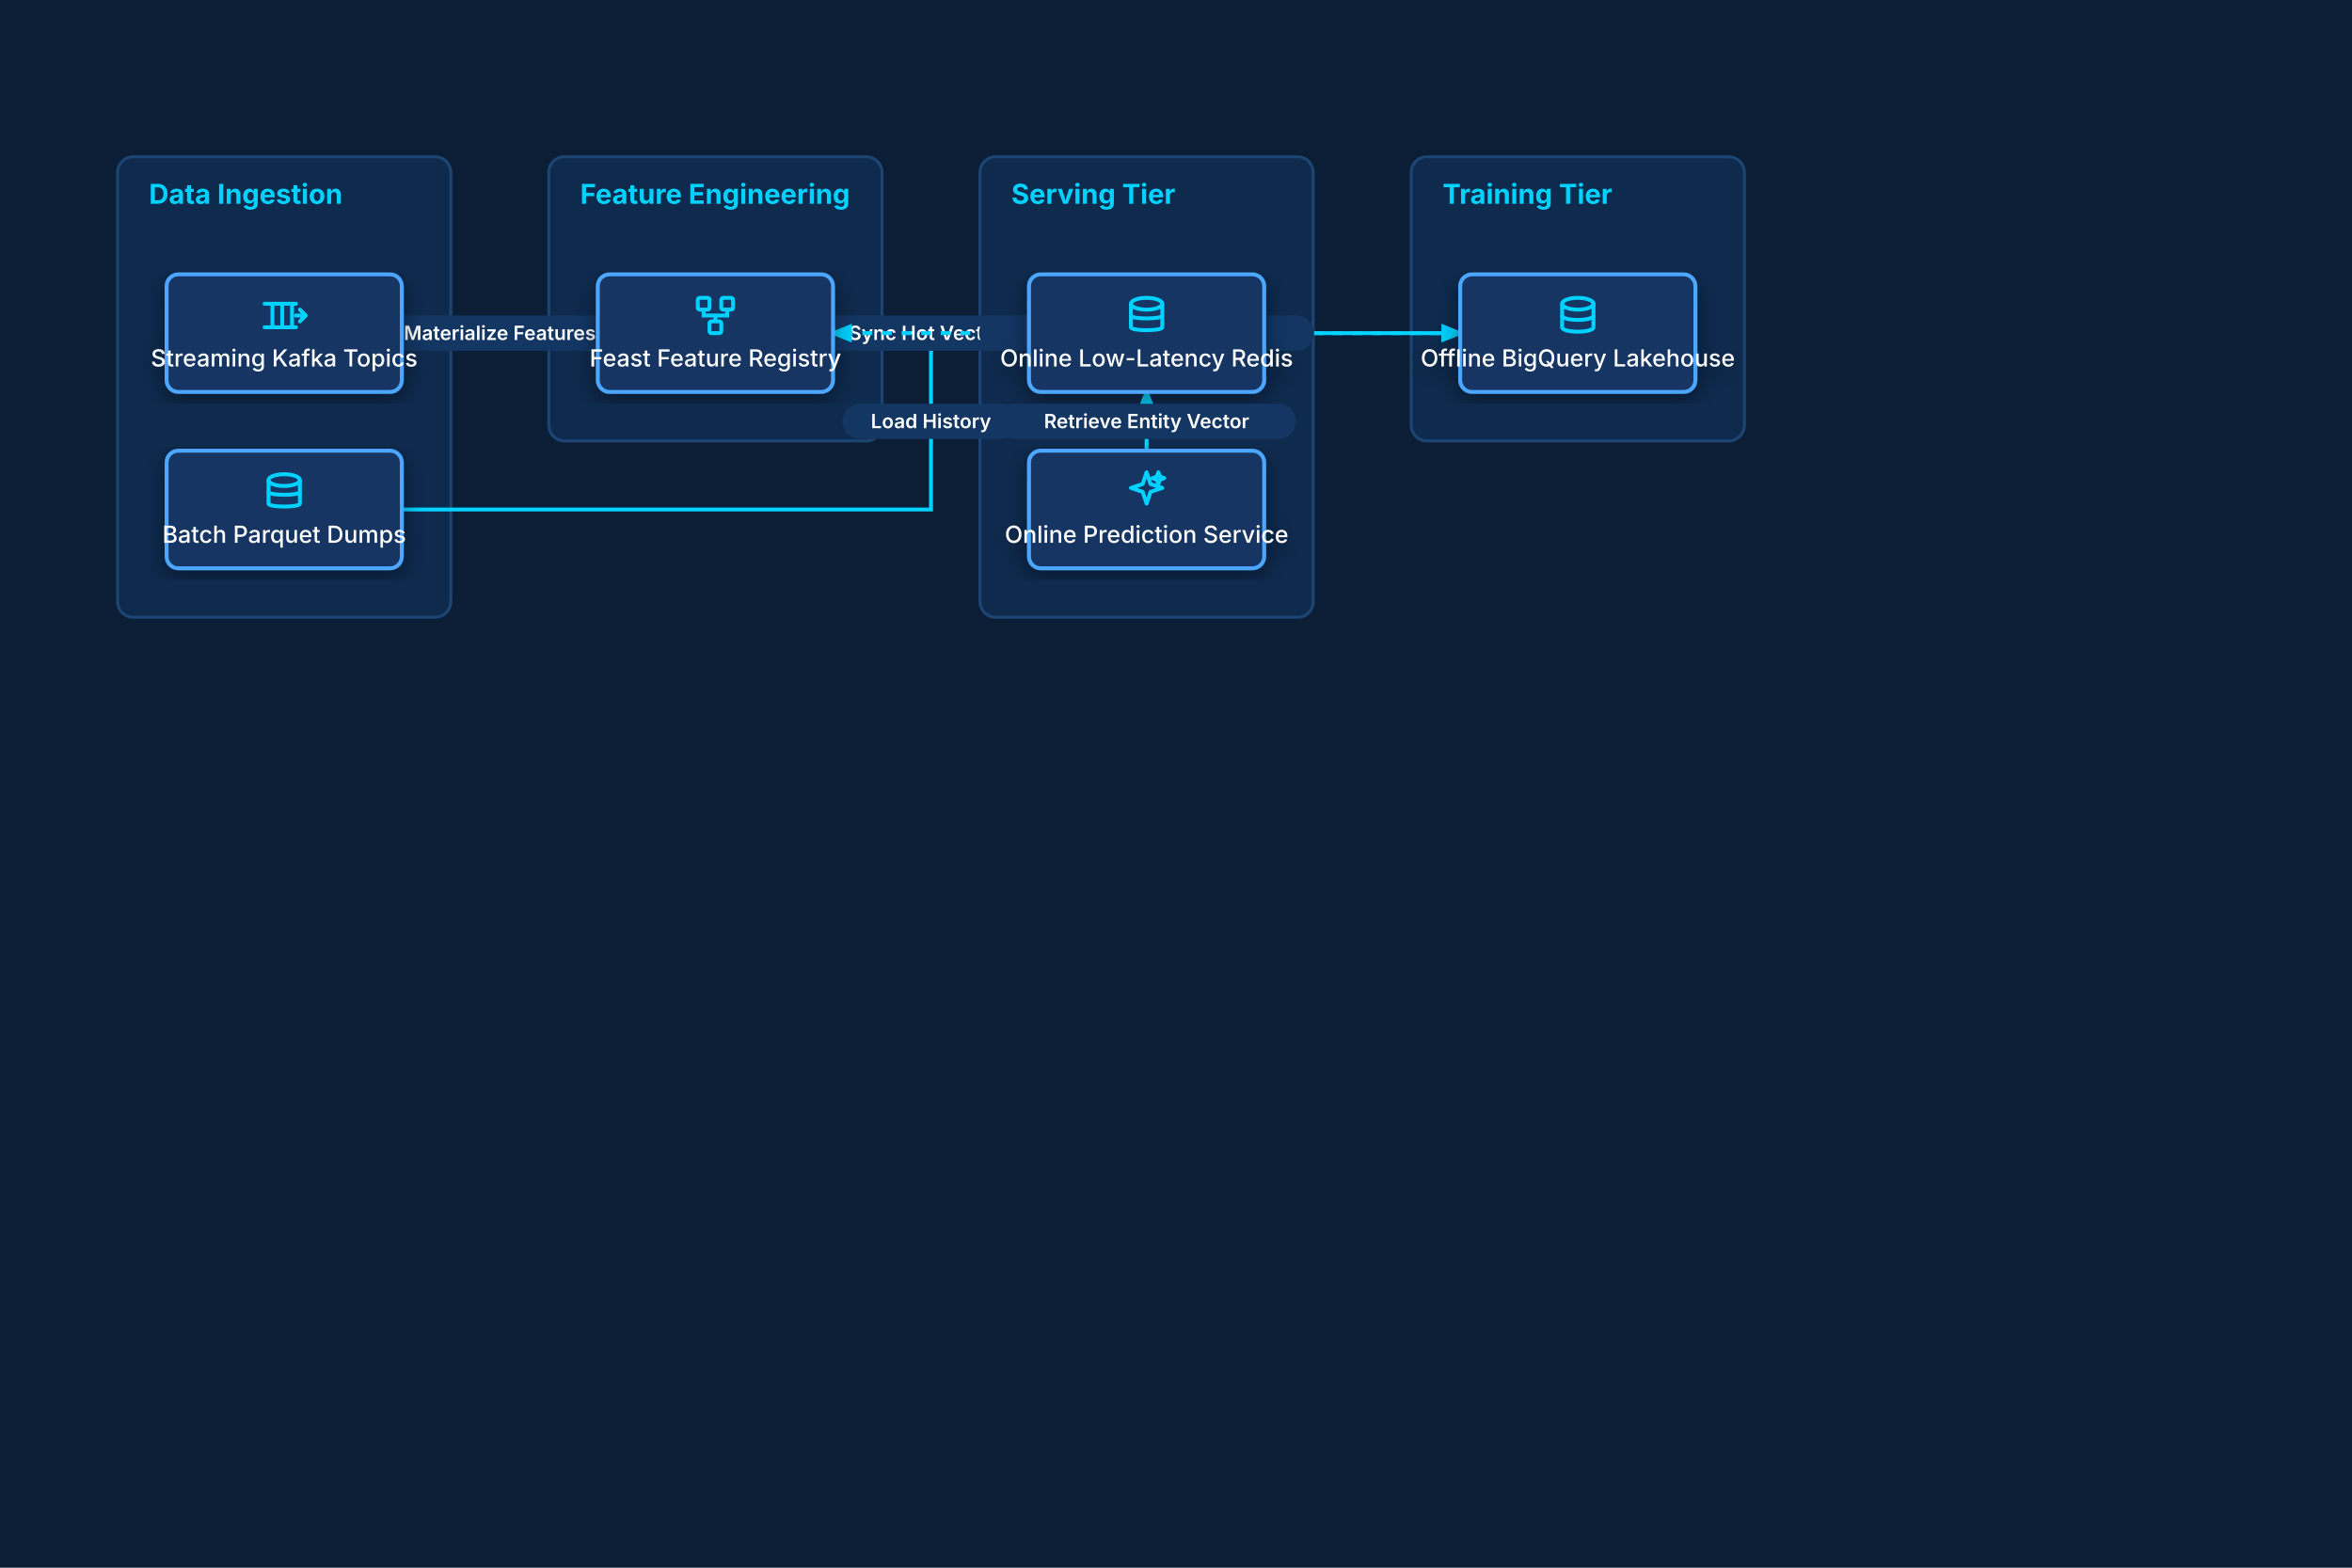
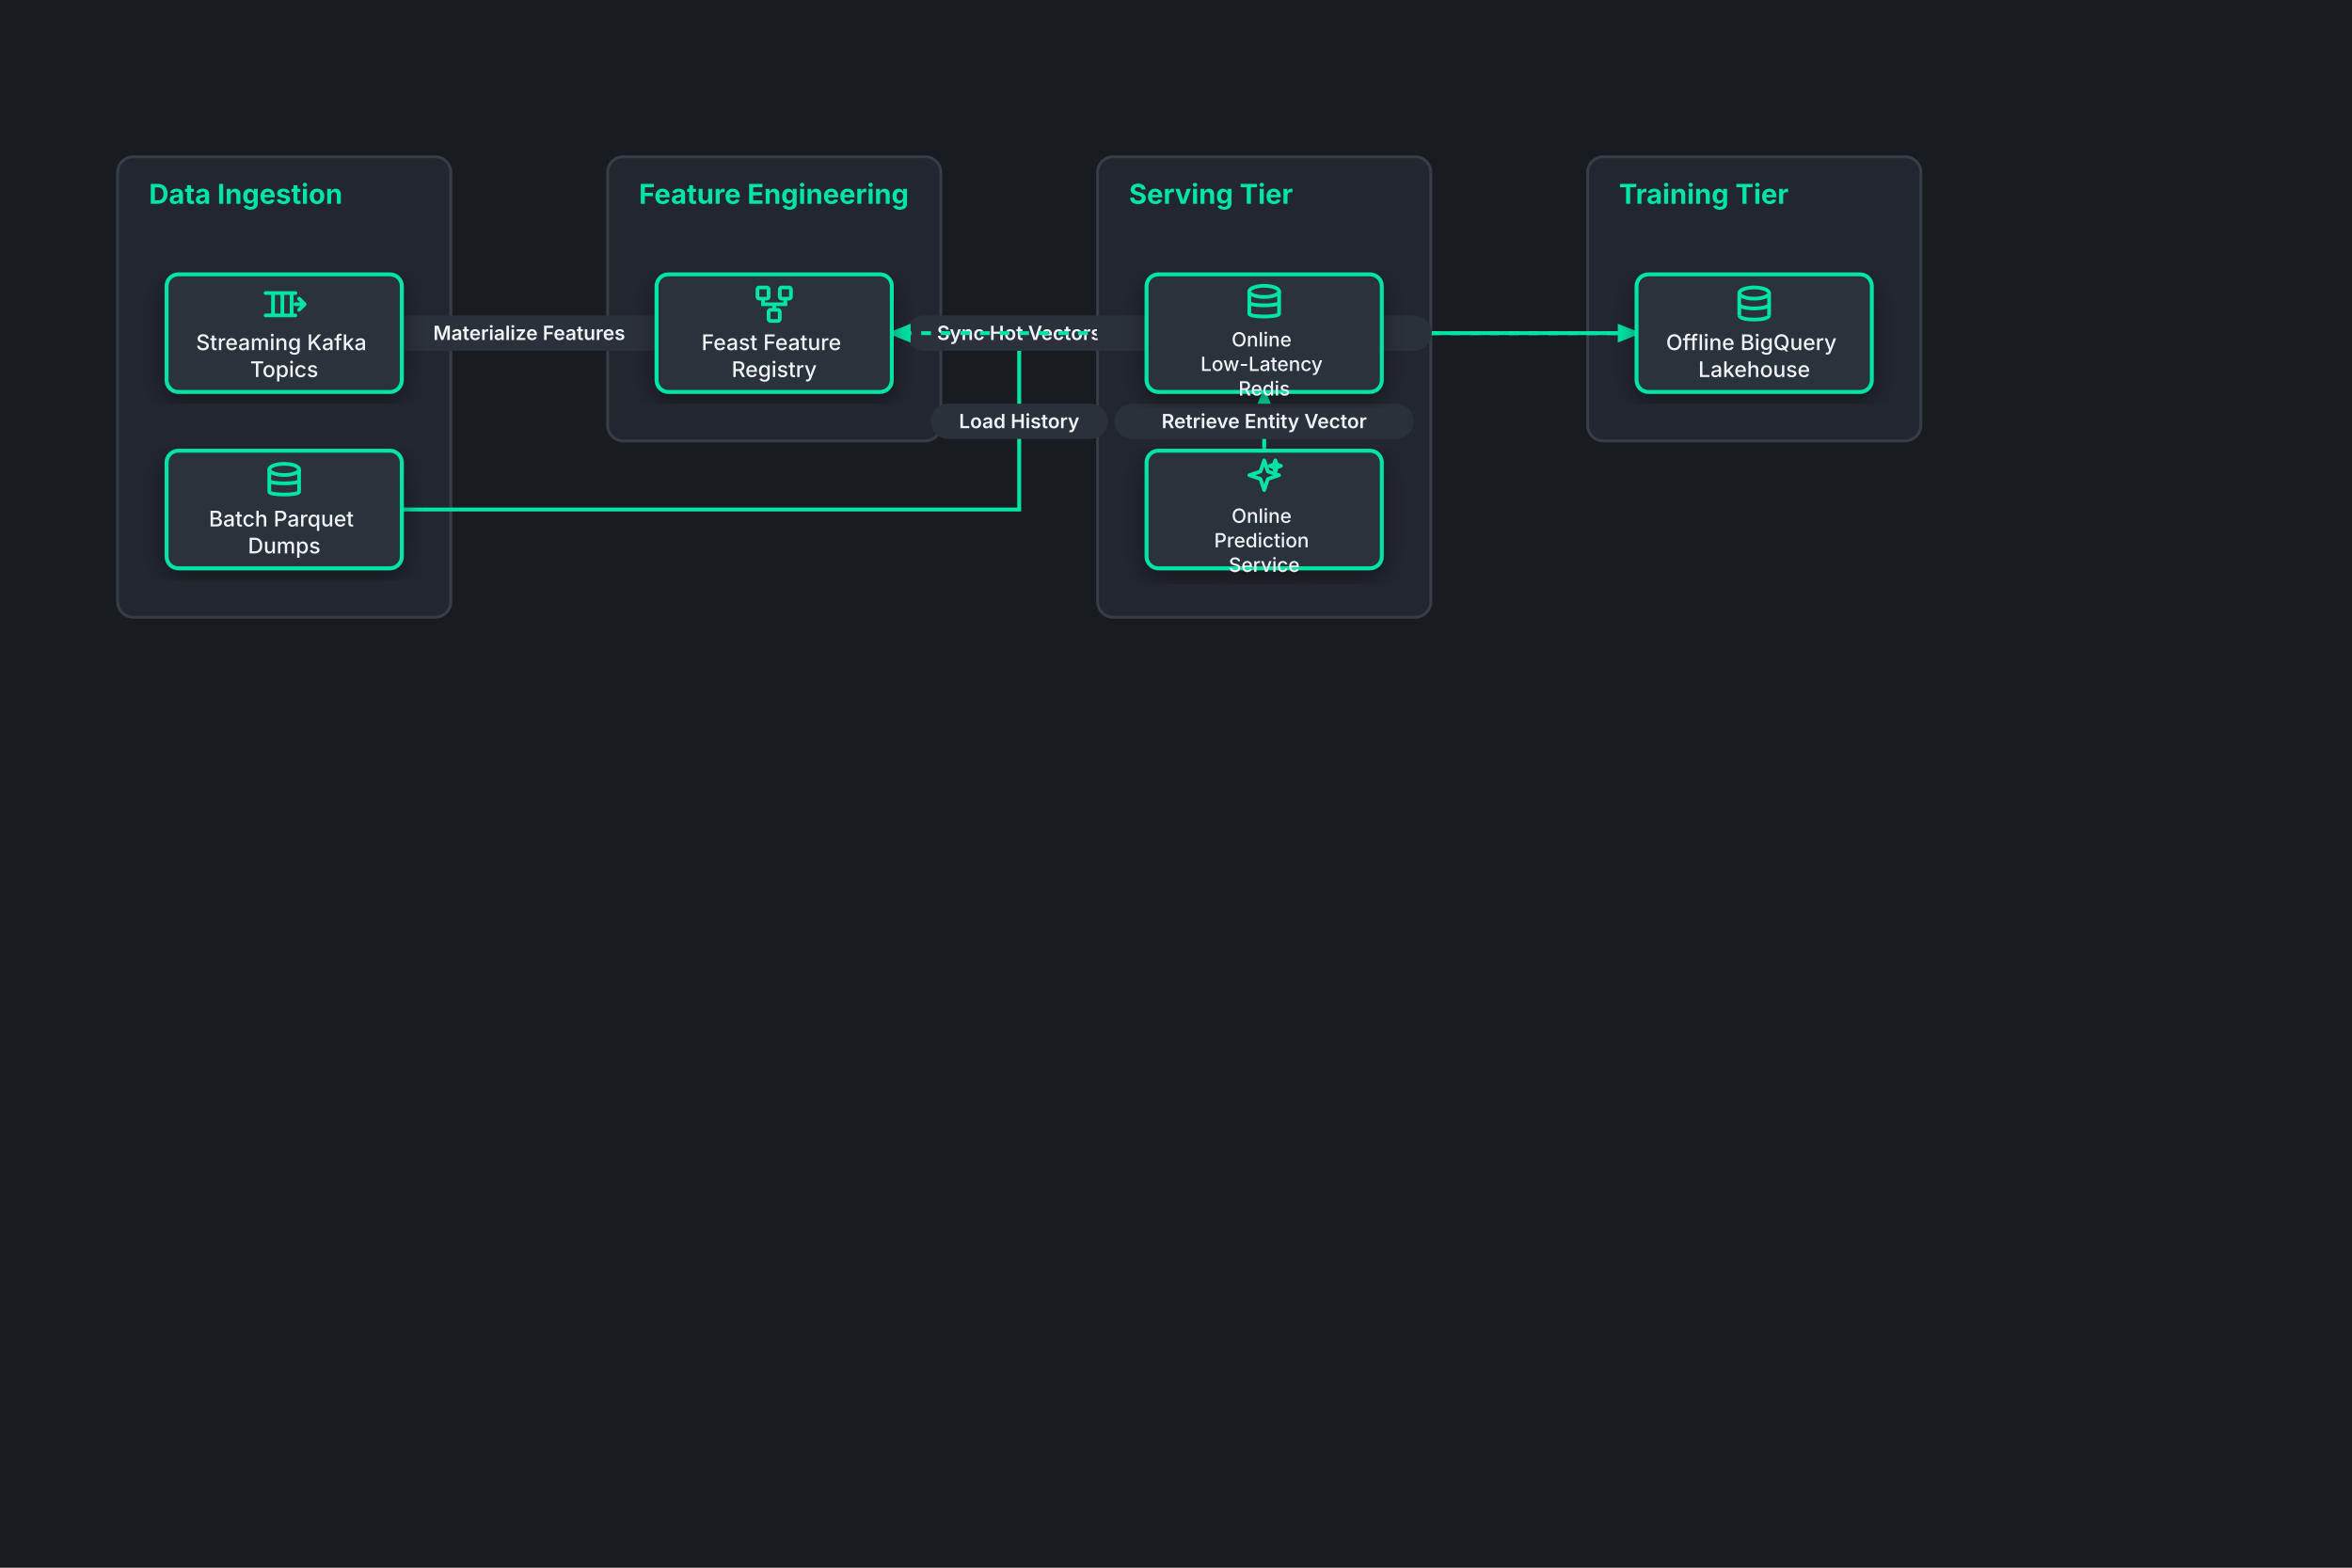
- <svg xmlns="http://www.w3.org/2000/svg" viewBox="0 0 1200.0 800.0" width="1200.0" height="800.0">
+ <svg xmlns="http://www.w3.org/2000/svg" viewBox="0 0 1200 800" width="1200" height="800">
  <defs>
    <marker id="arrow" viewBox="0 0 10 10" refX="8" refY="5" markerWidth="6" markerHeight="6" orient="auto-start-reverse">
-       <path d="M 0 1 L 10 5 L 0 9 z" fill="#00D2FF" />
+       <path d="M 0 1 L 10 5 L 0 9 z" fill="#00E5A3" />
+     </marker>
+     <marker id="arrow-tail" viewBox="0 0 10 10" refX="2" refY="5" markerWidth="6" markerHeight="6" orient="auto">
+       <path d="M 10 1 L 0 5 L 10 9 z" fill="#00E5A3" />
    </marker>
    <filter id="shadow" x="-10%" y="-10%" width="120%" height="120%">
      <feDropShadow dx="0" dy="4" stdDeviation="6" flood-color="#000000" flood-opacity="0.4" />
    </filter>
  </defs>
-   <rect width="100%" height="100%" fill="#0B1E36" />
+   <rect width="100%" height="100%" fill="#181B20" />
  <g id="group_1">
-     <rect x="60.0" y="80.0" width="170.0" height="235.0" rx="8" fill="#0E2A4D" stroke="#1D4573" stroke-width="1.5" />
-     <text x="76.0" y="104.0" fill="#00D2FF" font-family="Inter, -apple-system, BlinkMacSystemFont, 'Segoe UI', Roboto, sans-serif" font-size="14" font-weight="bold">Data Ingestion</text>
+     <rect x="60.0" y="80.0" width="170.0" height="235.0" rx="8" fill="#22262E" stroke="#363C48" stroke-width="1.5" />
+     <text x="76.0" y="104.0" fill="#00E5A3" font-family="Inter, -apple-system, BlinkMacSystemFont, 'Segoe UI', Roboto, sans-serif" font-size="14" font-weight="bold">Data Ingestion</text>
  </g>
  <g id="group_2">
-     <rect x="280.0" y="80.0" width="170.0" height="145.0" rx="8" fill="#0E2A4D" stroke="#1D4573" stroke-width="1.5" />
-     <text x="296.0" y="104.0" fill="#00D2FF" font-family="Inter, -apple-system, BlinkMacSystemFont, 'Segoe UI', Roboto, sans-serif" font-size="14" font-weight="bold">Feature Engineering</text>
+     <rect x="310.0" y="80.0" width="170.0" height="145.0" rx="8" fill="#22262E" stroke="#363C48" stroke-width="1.5" />
+     <text x="326.0" y="104.0" fill="#00E5A3" font-family="Inter, -apple-system, BlinkMacSystemFont, 'Segoe UI', Roboto, sans-serif" font-size="14" font-weight="bold">Feature Engineering</text>
  </g>
  <g id="group_3">
-     <rect x="500.0" y="80.0" width="170.0" height="235.0" rx="8" fill="#0E2A4D" stroke="#1D4573" stroke-width="1.5" />
-     <text x="516.0" y="104.0" fill="#00D2FF" font-family="Inter, -apple-system, BlinkMacSystemFont, 'Segoe UI', Roboto, sans-serif" font-size="14" font-weight="bold">Serving Tier</text>
+     <rect x="560.0" y="80.0" width="170.0" height="235.0" rx="8" fill="#22262E" stroke="#363C48" stroke-width="1.5" />
+     <text x="576.0" y="104.0" fill="#00E5A3" font-family="Inter, -apple-system, BlinkMacSystemFont, 'Segoe UI', Roboto, sans-serif" font-size="14" font-weight="bold">Serving Tier</text>
  </g>
  <g id="group_4">
-     <rect x="720.0" y="80.0" width="170.0" height="145.0" rx="8" fill="#0E2A4D" stroke="#1D4573" stroke-width="1.5" />
-     <text x="736.0" y="104.0" fill="#00D2FF" font-family="Inter, -apple-system, BlinkMacSystemFont, 'Segoe UI', Roboto, sans-serif" font-size="14" font-weight="bold">Training Tier</text>
+     <rect x="810.0" y="80.0" width="170.0" height="145.0" rx="8" fill="#22262E" stroke="#363C48" stroke-width="1.5" />
+     <text x="826.0" y="104.0" fill="#00E5A3" font-family="Inter, -apple-system, BlinkMacSystemFont, 'Segoe UI', Roboto, sans-serif" font-size="14" font-weight="bold">Training Tier</text>
  </g>
-   <path d="M 205.0 170.0 L 305.0 170.0" fill="none" stroke="#00D2FF" stroke-width="2" marker-end="url(#arrow)" />
+   <path d="M 205.0 170.0 L 335.0 170.0" fill="none" stroke="#00E5A3" stroke-width="2" marker-end="url(#arrow)" />
  <g class="badge">
-     <rect x="185.0" y="161.0" width="140.0" height="18.0" rx="9.0" fill="#133663" />
-     <text x="255.0" y="173.5" fill="#FFFFFF" font-size="10.0" font-family="Inter, -apple-system, BlinkMacSystemFont, 'Segoe UI', Roboto, sans-serif" font-weight="600" text-anchor="middle">Materialize Features</text>
+     <rect x="200.0" y="161.0" width="140.0" height="18.0" rx="9.0" fill="#2B313B" />
+     <text x="270.0" y="173.5" fill="#F0F3F6" font-size="10.0" font-family="Inter, -apple-system, BlinkMacSystemFont, 'Segoe UI', Roboto, sans-serif" font-weight="600" text-anchor="middle">Materialize Features</text>
  </g>
-   <path d="M 205.0 260.0 L 475.0 260.0 L 475.0 170.0 L 745.0 170.0" fill="none" stroke="#00D2FF" stroke-width="2" marker-end="url(#arrow)" />
+   <path d="M 205.0 260.0 L 520.0 260.0 L 520.0 170.0 L 835.0 170.0" fill="none" stroke="#00E5A3" stroke-width="2" marker-end="url(#arrow)" />
  <g class="badge">
-     <rect x="429.8" y="206.0" width="90.4" height="18.0" rx="9.0" fill="#133663" />
-     <text x="475.0" y="218.5" fill="#FFFFFF" font-size="10.0" font-family="Inter, -apple-system, BlinkMacSystemFont, 'Segoe UI', Roboto, sans-serif" font-weight="600" text-anchor="middle">Load History</text>
+     <rect x="474.8" y="206.0" width="90.4" height="18.0" rx="9.0" fill="#2B313B" />
+     <text x="520.0" y="218.5" fill="#F0F3F6" font-size="10.0" font-family="Inter, -apple-system, BlinkMacSystemFont, 'Segoe UI', Roboto, sans-serif" font-weight="600" text-anchor="middle">Load History</text>
  </g>
-   <path d="M 425.0 170.0 L 525.0 170.0" fill="none" stroke="#00D2FF" stroke-width="2" marker-end="url(#arrow)" />
+   <path d="M 455.0 170.0 L 585.0 170.0" fill="none" stroke="#00E5A3" stroke-width="2" marker-end="url(#arrow)" />
  <g class="badge">
-     <rect x="417.4" y="161.0" width="115.2" height="18.0" rx="9.0" fill="#133663" />
-     <text x="475.0" y="173.5" fill="#FFFFFF" font-size="10.0" font-family="Inter, -apple-system, BlinkMacSystemFont, 'Segoe UI', Roboto, sans-serif" font-weight="600" text-anchor="middle">Sync Hot Vectors</text>
+     <rect x="462.4" y="161.0" width="115.2" height="18.0" rx="9.0" fill="#2B313B" />
+     <text x="520.0" y="173.5" fill="#F0F3F6" font-size="10.0" font-family="Inter, -apple-system, BlinkMacSystemFont, 'Segoe UI', Roboto, sans-serif" font-weight="600" text-anchor="middle">Sync Hot Vectors</text>
  </g>
-   <path d="M 585.0 230.0 L 585.0 200.0" fill="none" stroke="#00D2FF" stroke-width="2" marker-end="url(#arrow)" />
+   <path d="M 645.0 230.0 L 645.0 200.0" fill="none" stroke="#00E5A3" stroke-width="2" marker-end="url(#arrow)" />
  <g class="badge">
-     <rect x="508.8" y="206.0" width="152.4" height="18.0" rx="9.0" fill="#133663" />
-     <text x="585.0" y="218.5" fill="#FFFFFF" font-size="10.0" font-family="Inter, -apple-system, BlinkMacSystemFont, 'Segoe UI', Roboto, sans-serif" font-weight="600" text-anchor="middle">Retrieve Entity Vector</text>
+     <rect x="568.8" y="206.0" width="152.4" height="18.0" rx="9.0" fill="#2B313B" />
+     <text x="645.0" y="218.5" fill="#F0F3F6" font-size="10.0" font-family="Inter, -apple-system, BlinkMacSystemFont, 'Segoe UI', Roboto, sans-serif" font-weight="600" text-anchor="middle">Retrieve Entity Vector</text>
  </g>
-   <path d="M 745.0 170.0 L 425.0 170.0" fill="none" stroke="#00D2FF" stroke-width="2" stroke-dasharray="5,5" marker-end="url(#arrow)" />
+   <path d="M 835.0 170.0 L 455.0 170.0" fill="none" stroke="#00E5A3" stroke-width="2" stroke-dasharray="5,5" marker-end="url(#arrow)" />
  <g class="badge">
-     <rect x="499.5" y="161.0" width="171.0" height="18.0" rx="9.0" fill="#133663" />
-     <text x="585.0" y="173.5" fill="#FFFFFF" font-size="10.0" font-family="Inter, -apple-system, BlinkMacSystemFont, 'Segoe UI', Roboto, sans-serif" font-weight="600" text-anchor="middle">Offline Training Features</text>
+     <rect x="559.5" y="161.0" width="171.0" height="18.0" rx="9.0" fill="#2B313B" />
+     <text x="645.0" y="173.5" fill="#F0F3F6" font-size="10.0" font-family="Inter, -apple-system, BlinkMacSystemFont, 'Segoe UI', Roboto, sans-serif" font-weight="600" text-anchor="middle">Offline Training Features</text>
  </g>
  <g id="stream_in" filter="url(#shadow)">
-     <rect x="85.0" y="140.0" width="120.0" height="60.0" rx="6.0" fill="#133663" stroke="#4DA6FF" stroke-width="2.0" />
-     <g class="icon icon-queue" transform="translate(133.0, 149.0) scale(1.0)">
-       <line x1="2" y1="6" x2="18" y2="6" stroke="#00D2FF" stroke-width="2.0" stroke-linecap="round" />
-       <line x1="2" y1="18" x2="18" y2="18" stroke="#00D2FF" stroke-width="2.0" stroke-linecap="round" />
-       <line x1="6" y1="6" x2="6" y2="18" stroke="#00D2FF" stroke-width="2.0" />
-       <line x1="11" y1="6" x2="11" y2="18" stroke="#00D2FF" stroke-width="2.0" />
-       <line x1="16" y1="6" x2="16" y2="18" stroke="#00D2FF" stroke-width="2.0" />
-       <path d="M 18 12 H 22 M 20 9 L 23 12 L 20 15" fill="none" stroke="#00D2FF" stroke-width="2.0" stroke-linecap="round" stroke-linejoin="round" />
+     <rect x="85.0" y="140.0" width="120.0" height="60.0" rx="6.0" fill="#2B313B" stroke="#00E5A3" stroke-width="2.0" />
+     <g class="icon icon-queue" transform="translate(133.6, 143.85) scale(0.95)">
+       <line x1="2" y1="6" x2="18" y2="6" stroke="#00E5A3" stroke-width="2.0" stroke-linecap="round" />
+       <line x1="2" y1="18" x2="18" y2="18" stroke="#00E5A3" stroke-width="2.0" stroke-linecap="round" />
+       <line x1="6" y1="6" x2="6" y2="18" stroke="#00E5A3" stroke-width="2.0" />
+       <line x1="11" y1="6" x2="11" y2="18" stroke="#00E5A3" stroke-width="2.0" />
+       <line x1="16" y1="6" x2="16" y2="18" stroke="#00E5A3" stroke-width="2.0" />
+       <path d="M 18 12 H 22 M 20 9 L 23 12 L 20 15" fill="none" stroke="#00E5A3" stroke-width="2.0" stroke-linecap="round" stroke-linejoin="round" />
    </g>
-     <text x="145.0" y="187.0" text-anchor="middle" fill="#FFFFFF" font-family="Inter, -apple-system, BlinkMacSystemFont, 'Segoe UI', Roboto, sans-serif" font-size="12" font-weight="500">Streaming Kafka Topics</text>
+     <text x="145.0" y="178.65" text-anchor="middle" fill="#F0F3F6" font-family="Inter, -apple-system, BlinkMacSystemFont, 'Segoe UI', Roboto, sans-serif" font-size="11.0" font-weight="500">
+       <tspan x="145.0" dy="0">Streaming Kafka</tspan>
+       <tspan x="145.0" dy="13.75">Topics</tspan>
+     </text>
  </g>
  <g id="batch_in" filter="url(#shadow)">
-     <rect x="85.0" y="230.0" width="120.0" height="60.0" rx="6.0" fill="#133663" stroke="#4DA6FF" stroke-width="2.0" />
-     <g class="icon icon-storage" transform="translate(133.0, 239.0) scale(1.0)">
-       <ellipse cx="12" cy="6" rx="8" ry="3" fill="none" stroke="#00D2FF" stroke-width="2.0" />
-       <path d="M 4 6 V 18 C 4 20 20 20 20 18 V 6" fill="none" stroke="#00D2FF" stroke-width="2.0" />
-       <path d="M 4 12 C 4 14 20 14 20 12" fill="none" stroke="#00D2FF" stroke-width="2.0" />
+     <rect x="85.0" y="230.0" width="120.0" height="60.0" rx="6.0" fill="#2B313B" stroke="#00E5A3" stroke-width="2.0" />
+     <g class="icon icon-storage" transform="translate(133.6, 233.85) scale(0.95)">
+       <ellipse cx="12" cy="6" rx="8" ry="3" fill="none" stroke="#00E5A3" stroke-width="2.0" />
+       <path d="M 4 6 V 18 C 4 20 20 20 20 18 V 6" fill="none" stroke="#00E5A3" stroke-width="2.0" />
+       <path d="M 4 12 C 4 14 20 14 20 12" fill="none" stroke="#00E5A3" stroke-width="2.0" />
    </g>
-     <text x="145.0" y="277.0" text-anchor="middle" fill="#FFFFFF" font-family="Inter, -apple-system, BlinkMacSystemFont, 'Segoe UI', Roboto, sans-serif" font-size="12" font-weight="500">Batch Parquet Dumps</text>
+     <text x="145.0" y="268.65" text-anchor="middle" fill="#F0F3F6" font-family="Inter, -apple-system, BlinkMacSystemFont, 'Segoe UI', Roboto, sans-serif" font-size="11.0" font-weight="500">
+       <tspan x="145.0" dy="0">Batch Parquet</tspan>
+       <tspan x="145.0" dy="13.75">Dumps</tspan>
+     </text>
  </g>
  <g id="feast" filter="url(#shadow)">
-     <rect x="305.0" y="140.0" width="120.0" height="60.0" rx="6.0" fill="#133663" stroke="#4DA6FF" stroke-width="2.0" />
-     <g class="icon icon-workflow" transform="translate(353.0, 149.0) scale(1.0)">
-       <rect x="3" y="3" width="6" height="6" rx="1" fill="none" stroke="#00D2FF" stroke-width="2.0" />
-       <rect x="15" y="3" width="6" height="6" rx="1" fill="none" stroke="#00D2FF" stroke-width="2.0" />
-       <rect x="9" y="15" width="6" height="6" rx="1" fill="none" stroke="#00D2FF" stroke-width="2.0" />
-       <path d="M 6 9 V 12 H 12 V 15 M 18 9 V 12 H 12" fill="none" stroke="#00D2FF" stroke-width="2.0" />
+     <rect x="335.0" y="140.0" width="120.0" height="60.0" rx="6.0" fill="#2B313B" stroke="#00E5A3" stroke-width="2.0" />
+     <g class="icon icon-workflow" transform="translate(383.6, 143.85) scale(0.95)">
+       <rect x="3" y="3" width="6" height="6" rx="1" fill="none" stroke="#00E5A3" stroke-width="2.0" />
+       <rect x="15" y="3" width="6" height="6" rx="1" fill="none" stroke="#00E5A3" stroke-width="2.0" />
+       <rect x="9" y="15" width="6" height="6" rx="1" fill="none" stroke="#00E5A3" stroke-width="2.0" />
+       <path d="M 6 9 V 12 H 12 V 15 M 18 9 V 12 H 12" fill="none" stroke="#00E5A3" stroke-width="2.0" />
    </g>
-     <text x="365.0" y="187.0" text-anchor="middle" fill="#FFFFFF" font-family="Inter, -apple-system, BlinkMacSystemFont, 'Segoe UI', Roboto, sans-serif" font-size="12" font-weight="500">Feast Feature Registry</text>
+     <text x="395.0" y="178.65" text-anchor="middle" fill="#F0F3F6" font-family="Inter, -apple-system, BlinkMacSystemFont, 'Segoe UI', Roboto, sans-serif" font-size="11.0" font-weight="500">
+       <tspan x="395.0" dy="0">Feast Feature</tspan>
+       <tspan x="395.0" dy="13.75">Registry</tspan>
+     </text>
  </g>
  <g id="redis_online" filter="url(#shadow)">
-     <rect x="525.0" y="140.0" width="120.0" height="60.0" rx="6.0" fill="#133663" stroke="#4DA6FF" stroke-width="2.0" />
-     <g class="icon icon-storage" transform="translate(573.0, 149.0) scale(1.0)">
-       <ellipse cx="12" cy="6" rx="8" ry="3" fill="none" stroke="#00D2FF" stroke-width="2.0" />
-       <path d="M 4 6 V 18 C 4 20 20 20 20 18 V 6" fill="none" stroke="#00D2FF" stroke-width="2.0" />
-       <path d="M 4 12 C 4 14 20 14 20 12" fill="none" stroke="#00D2FF" stroke-width="2.0" />
+     <rect x="585.0" y="140.0" width="120.0" height="60.0" rx="6.0" fill="#2B313B" stroke="#00E5A3" stroke-width="2.0" />
+     <g class="icon icon-storage" transform="translate(633.6, 143.0) scale(0.95)">
+       <ellipse cx="12" cy="6" rx="8" ry="3" fill="none" stroke="#00E5A3" stroke-width="2.0" />
+       <path d="M 4 6 V 18 C 4 20 20 20 20 18 V 6" fill="none" stroke="#00E5A3" stroke-width="2.0" />
+       <path d="M 4 12 C 4 14 20 14 20 12" fill="none" stroke="#00E5A3" stroke-width="2.0" />
    </g>
-     <text x="585.0" y="187.0" text-anchor="middle" fill="#FFFFFF" font-family="Inter, -apple-system, BlinkMacSystemFont, 'Segoe UI', Roboto, sans-serif" font-size="12" font-weight="500">Online Low-Latency Redis</text>
+     <text x="645.0" y="176.8" text-anchor="middle" fill="#F0F3F6" font-family="Inter, -apple-system, BlinkMacSystemFont, 'Segoe UI', Roboto, sans-serif" font-size="10.0" font-weight="500">
+       <tspan x="645.0" dy="0">Online</tspan>
+       <tspan x="645.0" dy="12.5">Low-Latency</tspan>
+       <tspan x="645.0" dy="12.5">Redis</tspan>
+     </text>
  </g>
  <g id="model_svc" filter="url(#shadow)">
-     <rect x="525.0" y="230.0" width="120.0" height="60.0" rx="6.0" fill="#133663" stroke="#4DA6FF" stroke-width="2.0" />
-     <g class="icon icon-model" transform="translate(573.0, 239.0) scale(1.0)">
-       <path d="M 12 2 L 14 8 L 20 10 L 14 12 L 12 18 L 10 12 L 4 10 L 10 8 Z" fill="none" stroke="#00D2FF" stroke-width="2.0" stroke-linejoin="round" />
-       <path d="M 18 2 L 18.8 4.2 L 21 5 L 18.8 5.8 L 18 8 L 17.2 5.8 L 15 5 L 17.2 4.2 Z" fill="none" stroke="#00D2FF" stroke-width="2.0" stroke-linejoin="round" />
+     <rect x="585.0" y="230.0" width="120.0" height="60.0" rx="6.0" fill="#2B313B" stroke="#00E5A3" stroke-width="2.0" />
+     <g class="icon icon-model" transform="translate(633.6, 233.0) scale(0.95)">
+       <path d="M 12 2 L 14 8 L 20 10 L 14 12 L 12 18 L 10 12 L 4 10 L 10 8 Z" fill="none" stroke="#00E5A3" stroke-width="2.0" stroke-linejoin="round" />
+       <path d="M 18 2 L 18.8 4.2 L 21 5 L 18.8 5.8 L 18 8 L 17.2 5.8 L 15 5 L 17.2 4.2 Z" fill="none" stroke="#00E5A3" stroke-width="2.0" stroke-linejoin="round" />
    </g>
-     <text x="585.0" y="277.0" text-anchor="middle" fill="#FFFFFF" font-family="Inter, -apple-system, BlinkMacSystemFont, 'Segoe UI', Roboto, sans-serif" font-size="12" font-weight="500">Online Prediction Service</text>
+     <text x="645.0" y="266.8" text-anchor="middle" fill="#F0F3F6" font-family="Inter, -apple-system, BlinkMacSystemFont, 'Segoe UI', Roboto, sans-serif" font-size="10.0" font-weight="500">
+       <tspan x="645.0" dy="0">Online</tspan>
+       <tspan x="645.0" dy="12.5">Prediction</tspan>
+       <tspan x="645.0" dy="12.5">Service</tspan>
+     </text>
  </g>
  <g id="warehouse" filter="url(#shadow)">
-     <rect x="745.0" y="140.0" width="120.0" height="60.0" rx="6.0" fill="#133663" stroke="#4DA6FF" stroke-width="2.0" />
-     <g class="icon icon-database" transform="translate(793.0, 149.0) scale(1.0)">
-       <ellipse cx="12" cy="6" rx="8" ry="3" fill="none" stroke="#00D2FF" stroke-width="2.0" />
-       <path d="M 4 12 C 4 15 20 15 20 12" fill="none" stroke="#00D2FF" stroke-width="2.0" />
-       <path d="M 4 18 C 4 21 20 21 20 18" fill="none" stroke="#00D2FF" stroke-width="2.0" />
-       <line x1="4" y1="6" x2="4" y2="18" stroke="#00D2FF" stroke-width="2.0" />
-       <line x1="20" y1="6" x2="20" y2="18" stroke="#00D2FF" stroke-width="2.0" />
+     <rect x="835.0" y="140.0" width="120.0" height="60.0" rx="6.0" fill="#2B313B" stroke="#00E5A3" stroke-width="2.0" />
+     <g class="icon icon-database" transform="translate(883.6, 143.85) scale(0.95)">
+       <ellipse cx="12" cy="6" rx="8" ry="3" fill="none" stroke="#00E5A3" stroke-width="2.0" />
+       <path d="M 4 12 C 4 15 20 15 20 12" fill="none" stroke="#00E5A3" stroke-width="2.0" />
+       <path d="M 4 18 C 4 21 20 21 20 18" fill="none" stroke="#00E5A3" stroke-width="2.0" />
+       <line x1="4" y1="6" x2="4" y2="18" stroke="#00E5A3" stroke-width="2.0" />
+       <line x1="20" y1="6" x2="20" y2="18" stroke="#00E5A3" stroke-width="2.0" />
    </g>
-     <text x="805.0" y="187.0" text-anchor="middle" fill="#FFFFFF" font-family="Inter, -apple-system, BlinkMacSystemFont, 'Segoe UI', Roboto, sans-serif" font-size="12" font-weight="500">Offline BigQuery Lakehouse</text>
+     <text x="895.0" y="178.65" text-anchor="middle" fill="#F0F3F6" font-family="Inter, -apple-system, BlinkMacSystemFont, 'Segoe UI', Roboto, sans-serif" font-size="11.0" font-weight="500">
+       <tspan x="895.0" dy="0">Offline BigQuery</tspan>
+       <tspan x="895.0" dy="13.75">Lakehouse</tspan>
+     </text>
  </g>
</svg>
